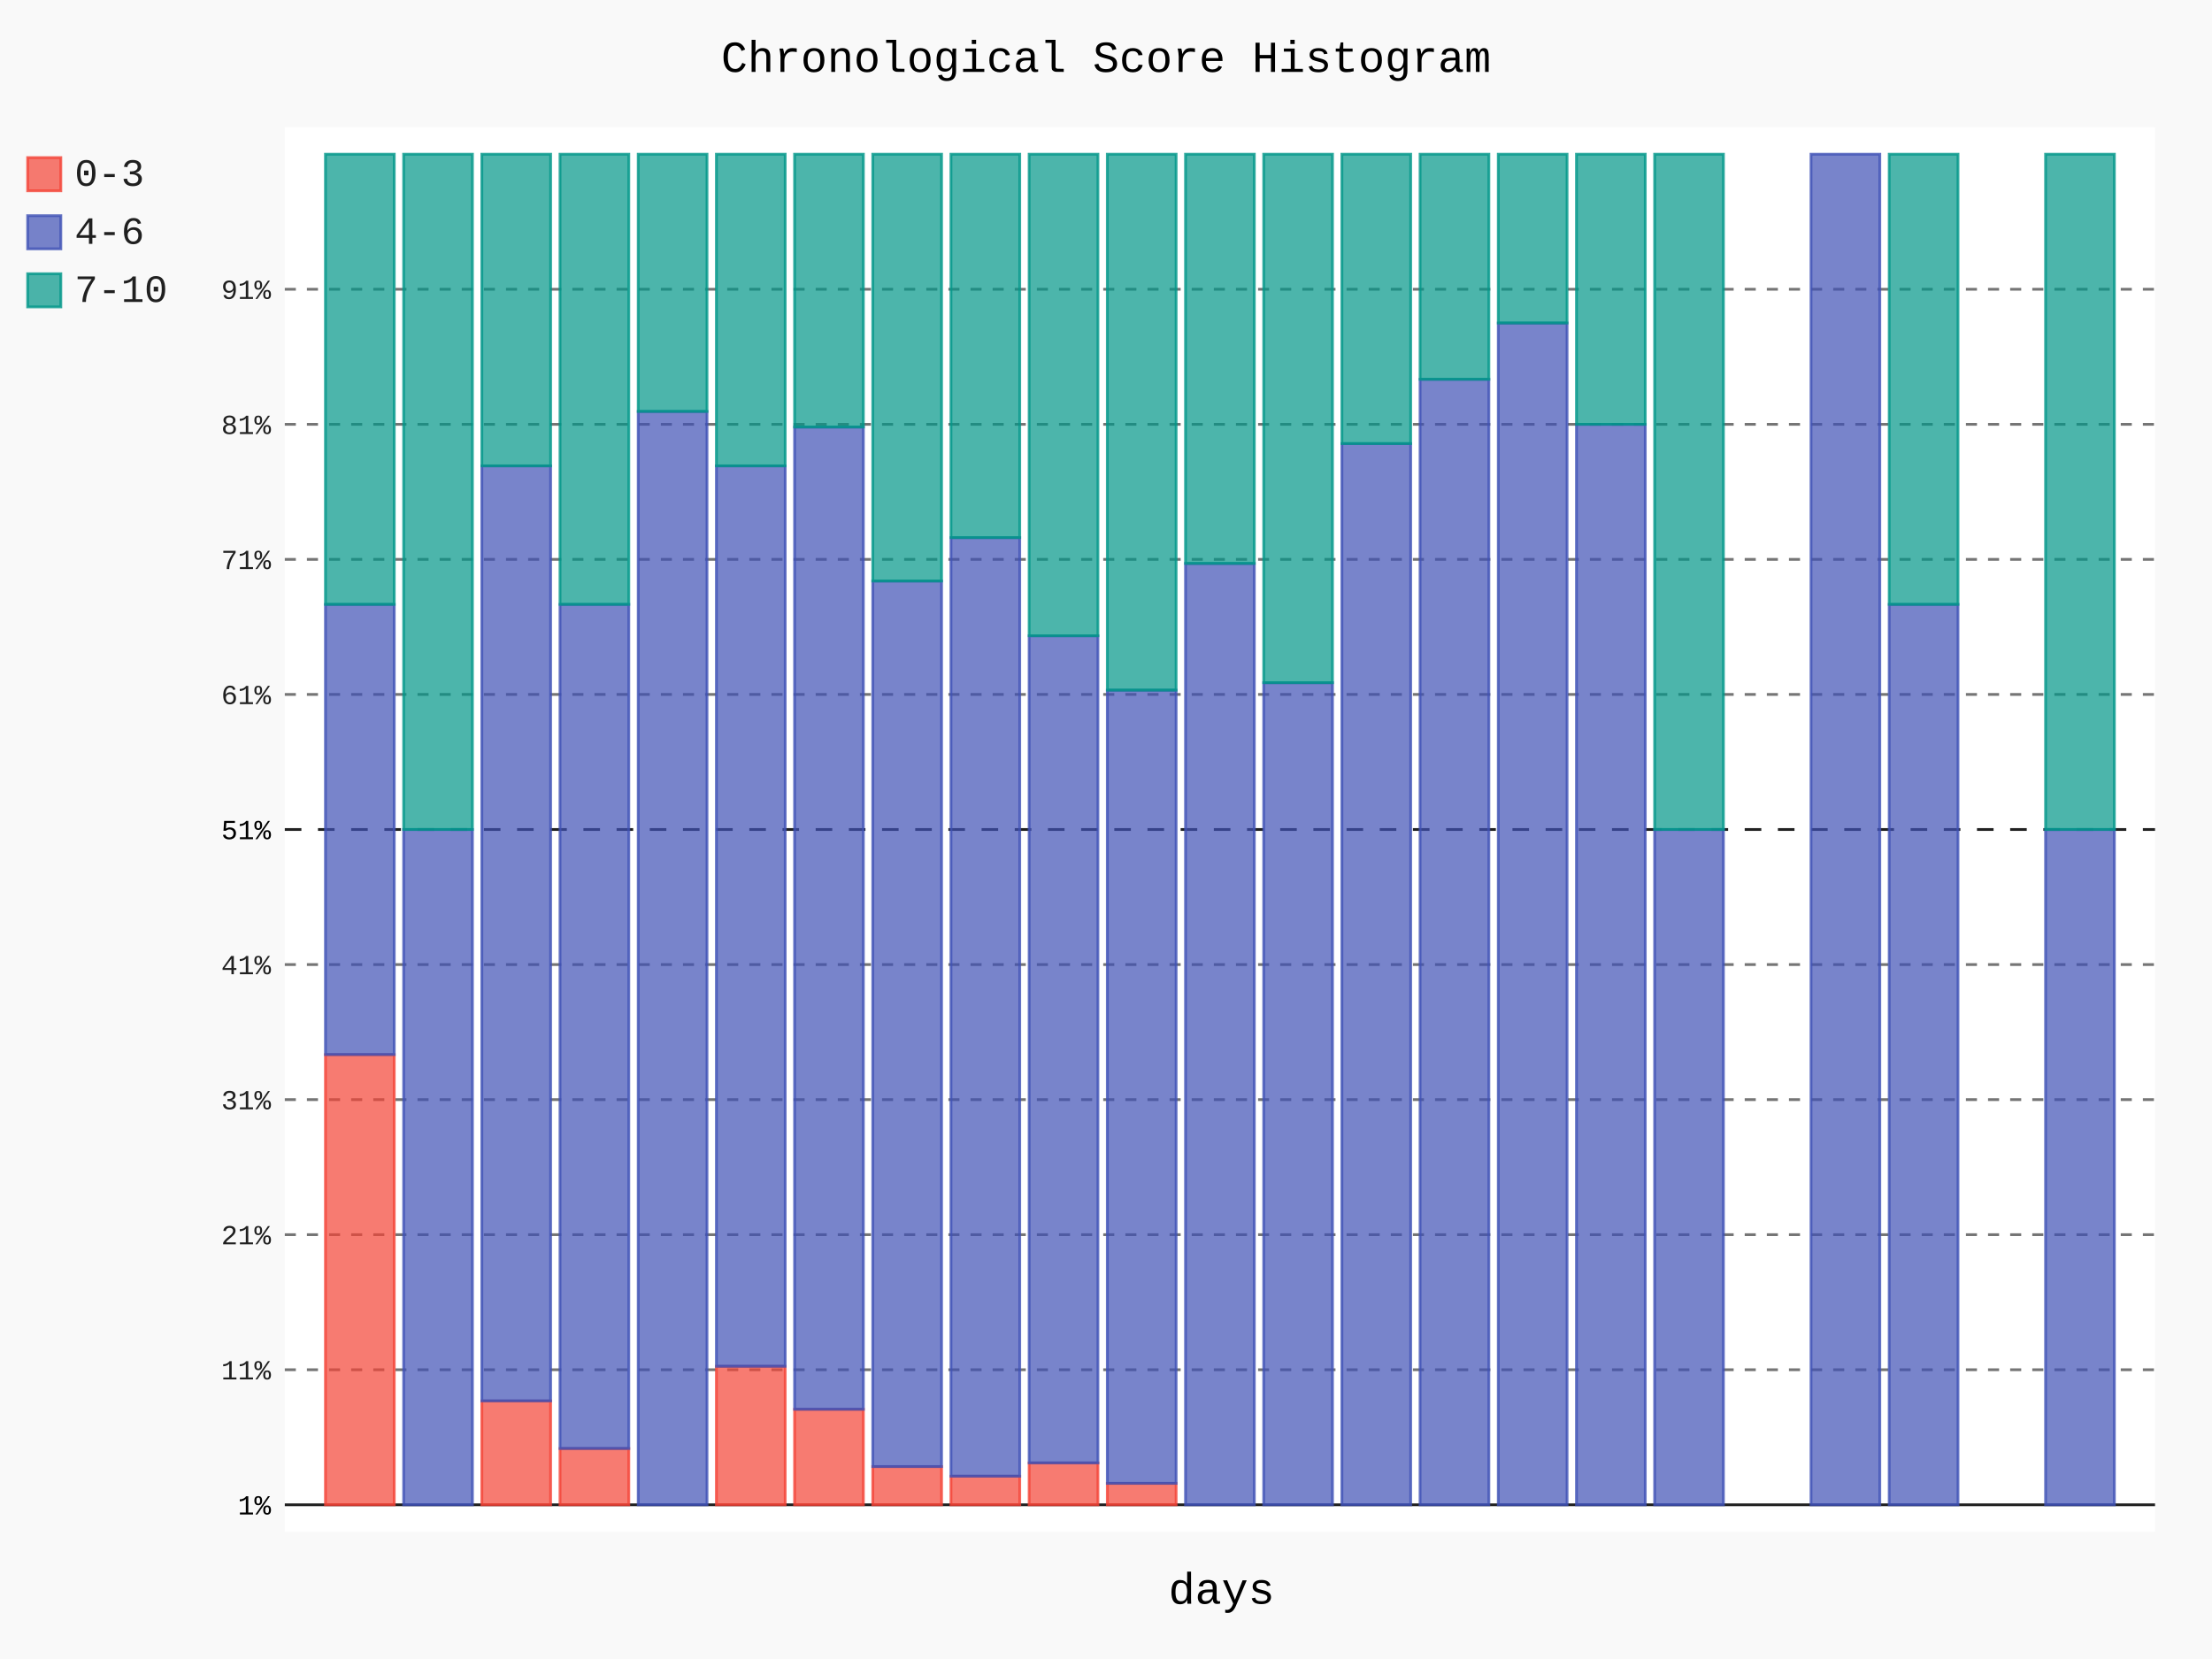
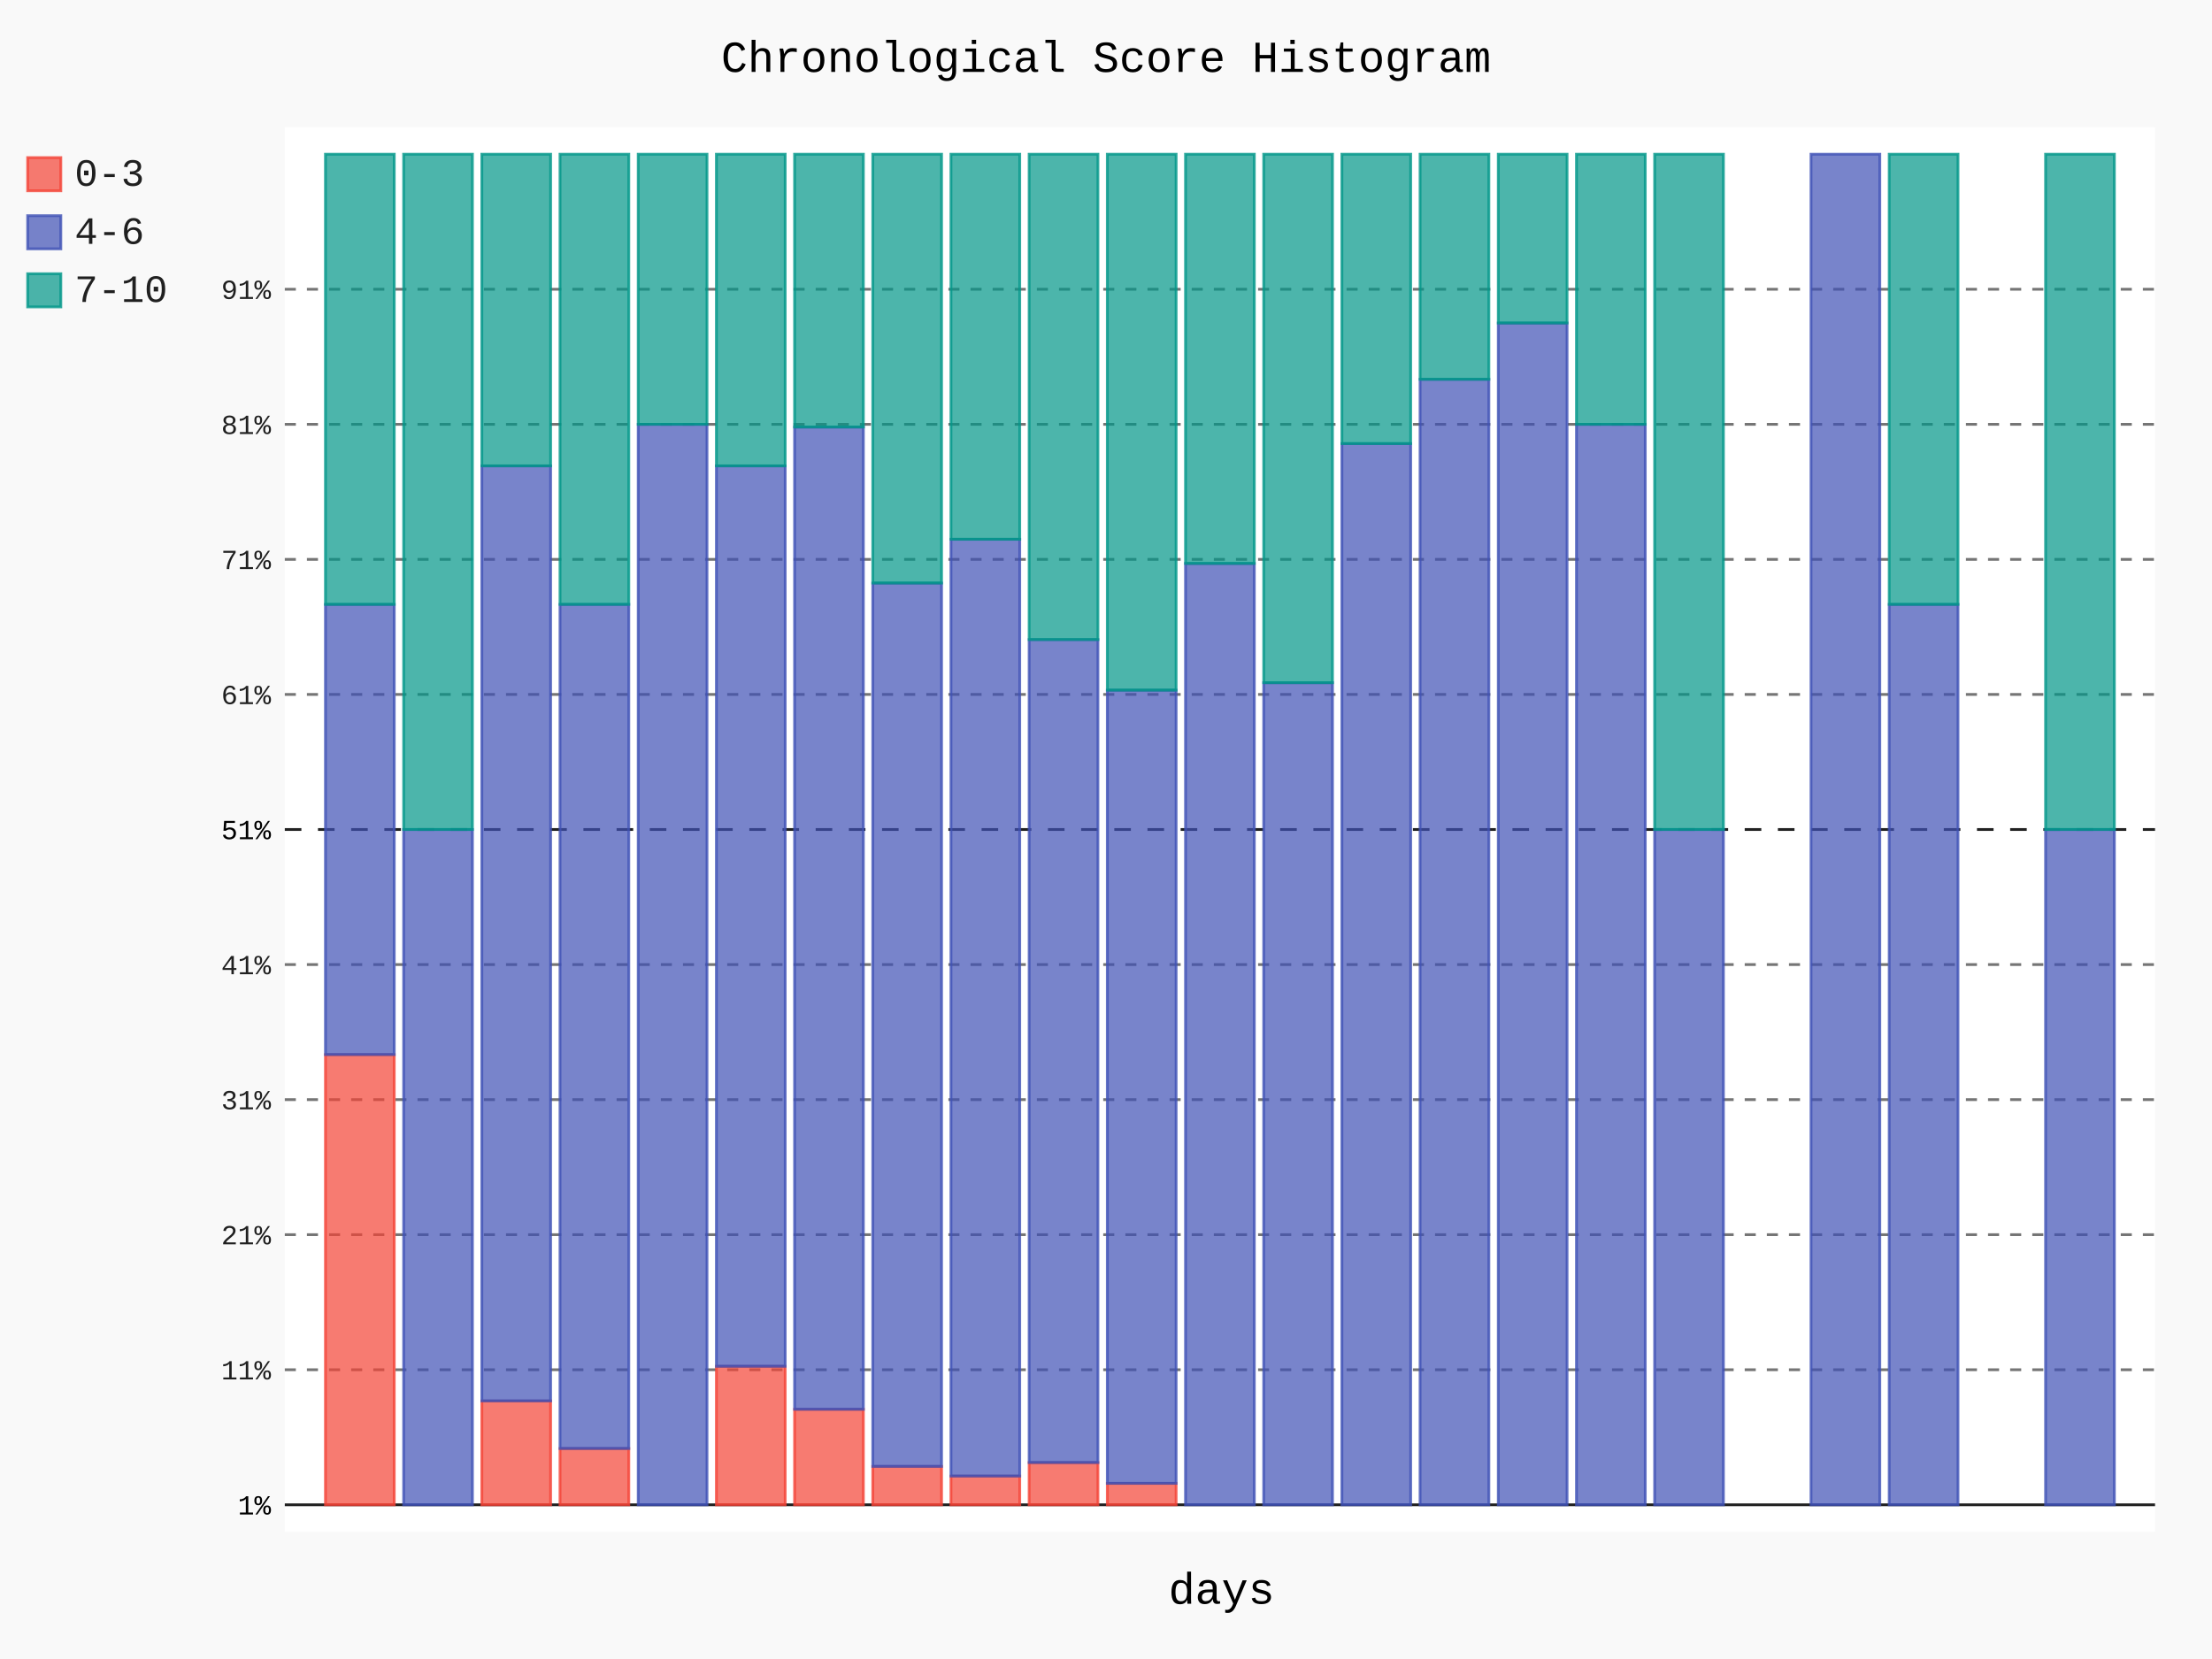
- <svg xmlns="http://www.w3.org/2000/svg" id="chart-641961f4-f3ce-466d-b6f0-f65063ab3535" class="pygal-chart" viewBox="0 0 800 600">
+ <svg xmlns="http://www.w3.org/2000/svg" id="chart-f64eb116-217b-402f-90bc-2a1f48eda22a" class="pygal-chart" viewBox="0 0 800 600">
  <defs>
-     <style type="text/css">#chart-641961f4-f3ce-466d-b6f0-f65063ab3535{-webkit-user-select:none;-webkit-font-smoothing:antialiased;font-family:Consolas,"Liberation Mono",Menlo,Courier,monospace}#chart-641961f4-f3ce-466d-b6f0-f65063ab3535 .title{font-family:Consolas,"Liberation Mono",Menlo,Courier,monospace;font-size:16px}#chart-641961f4-f3ce-466d-b6f0-f65063ab3535 .legends .legend text{font-family:Consolas,"Liberation Mono",Menlo,Courier,monospace;font-size:14px}#chart-641961f4-f3ce-466d-b6f0-f65063ab3535 .axis text{font-family:Consolas,"Liberation Mono",Menlo,Courier,monospace;font-size:10px}#chart-641961f4-f3ce-466d-b6f0-f65063ab3535 .axis text.major{font-family:Consolas,"Liberation Mono",Menlo,Courier,monospace;font-size:10px}#chart-641961f4-f3ce-466d-b6f0-f65063ab3535 .text-overlay text.value{font-family:Consolas,"Liberation Mono",Menlo,Courier,monospace;font-size:16px}#chart-641961f4-f3ce-466d-b6f0-f65063ab3535 .text-overlay text.label{font-family:Consolas,"Liberation Mono",Menlo,Courier,monospace;font-size:10px}#chart-641961f4-f3ce-466d-b6f0-f65063ab3535 .tooltip{font-family:Consolas,"Liberation Mono",Menlo,Courier,monospace;font-size:14px}#chart-641961f4-f3ce-466d-b6f0-f65063ab3535 text.no_data{font-family:Consolas,"Liberation Mono",Menlo,Courier,monospace;font-size:64px}
- #chart-641961f4-f3ce-466d-b6f0-f65063ab3535{background-color:rgba(249,249,249,1)}#chart-641961f4-f3ce-466d-b6f0-f65063ab3535 path,#chart-641961f4-f3ce-466d-b6f0-f65063ab3535 line,#chart-641961f4-f3ce-466d-b6f0-f65063ab3535 rect,#chart-641961f4-f3ce-466d-b6f0-f65063ab3535 circle{-webkit-transition:150ms;-moz-transition:150ms;transition:150ms}#chart-641961f4-f3ce-466d-b6f0-f65063ab3535 .graph &gt; .background{fill:rgba(249,249,249,1)}#chart-641961f4-f3ce-466d-b6f0-f65063ab3535 .plot &gt; .background{fill:rgba(255,255,255,1)}#chart-641961f4-f3ce-466d-b6f0-f65063ab3535 .graph{fill:rgba(0,0,0,.87)}#chart-641961f4-f3ce-466d-b6f0-f65063ab3535 text.no_data{fill:rgba(0,0,0,1)}#chart-641961f4-f3ce-466d-b6f0-f65063ab3535 .title{fill:rgba(0,0,0,1)}#chart-641961f4-f3ce-466d-b6f0-f65063ab3535 .legends .legend text{fill:rgba(0,0,0,.87)}#chart-641961f4-f3ce-466d-b6f0-f65063ab3535 .legends .legend:hover text{fill:rgba(0,0,0,1)}#chart-641961f4-f3ce-466d-b6f0-f65063ab3535 .axis .line{stroke:rgba(0,0,0,1)}#chart-641961f4-f3ce-466d-b6f0-f65063ab3535 .axis .guide.line{stroke:rgba(0,0,0,.54)}#chart-641961f4-f3ce-466d-b6f0-f65063ab3535 .axis .major.line{stroke:rgba(0,0,0,.87)}#chart-641961f4-f3ce-466d-b6f0-f65063ab3535 .axis text.major{fill:rgba(0,0,0,1)}#chart-641961f4-f3ce-466d-b6f0-f65063ab3535 .axis.y .guides:hover .guide.line,#chart-641961f4-f3ce-466d-b6f0-f65063ab3535 .line-graph .axis.x .guides:hover .guide.line,#chart-641961f4-f3ce-466d-b6f0-f65063ab3535 .stackedline-graph .axis.x .guides:hover .guide.line,#chart-641961f4-f3ce-466d-b6f0-f65063ab3535 .xy-graph .axis.x .guides:hover .guide.line{stroke:rgba(0,0,0,1)}#chart-641961f4-f3ce-466d-b6f0-f65063ab3535 .axis .guides:hover text{fill:rgba(0,0,0,1)}#chart-641961f4-f3ce-466d-b6f0-f65063ab3535 .reactive{fill-opacity:.7;stroke-opacity:.8}#chart-641961f4-f3ce-466d-b6f0-f65063ab3535 .ci{stroke:rgba(0,0,0,.87)}#chart-641961f4-f3ce-466d-b6f0-f65063ab3535 .reactive.active,#chart-641961f4-f3ce-466d-b6f0-f65063ab3535 .active .reactive{fill-opacity:.8;stroke-opacity:.9;stroke-width:4}#chart-641961f4-f3ce-466d-b6f0-f65063ab3535 .ci .reactive.active{stroke-width:1.5}#chart-641961f4-f3ce-466d-b6f0-f65063ab3535 .series text{fill:rgba(0,0,0,1)}#chart-641961f4-f3ce-466d-b6f0-f65063ab3535 .tooltip rect{fill:rgba(255,255,255,1);stroke:rgba(0,0,0,1);-webkit-transition:opacity 150ms;-moz-transition:opacity 150ms;transition:opacity 150ms}#chart-641961f4-f3ce-466d-b6f0-f65063ab3535 .tooltip .label{fill:rgba(0,0,0,.87)}#chart-641961f4-f3ce-466d-b6f0-f65063ab3535 .tooltip .label{fill:rgba(0,0,0,.87)}#chart-641961f4-f3ce-466d-b6f0-f65063ab3535 .tooltip .legend{font-size:.8em;fill:rgba(0,0,0,.54)}#chart-641961f4-f3ce-466d-b6f0-f65063ab3535 .tooltip .x_label{font-size:.6em;fill:rgba(0,0,0,1)}#chart-641961f4-f3ce-466d-b6f0-f65063ab3535 .tooltip .xlink{font-size:.5em;text-decoration:underline}#chart-641961f4-f3ce-466d-b6f0-f65063ab3535 .tooltip .value{font-size:1.5em}#chart-641961f4-f3ce-466d-b6f0-f65063ab3535 .bound{font-size:.5em}#chart-641961f4-f3ce-466d-b6f0-f65063ab3535 .max-value{font-size:.75em;fill:rgba(0,0,0,.54)}#chart-641961f4-f3ce-466d-b6f0-f65063ab3535 .map-element{fill:rgba(255,255,255,1);stroke:rgba(0,0,0,.54) !important}#chart-641961f4-f3ce-466d-b6f0-f65063ab3535 .map-element .reactive{fill-opacity:inherit;stroke-opacity:inherit}#chart-641961f4-f3ce-466d-b6f0-f65063ab3535 .color-0,#chart-641961f4-f3ce-466d-b6f0-f65063ab3535 .color-0 a:visited{stroke:#F44336;fill:#F44336}#chart-641961f4-f3ce-466d-b6f0-f65063ab3535 .color-1,#chart-641961f4-f3ce-466d-b6f0-f65063ab3535 .color-1 a:visited{stroke:#3F51B5;fill:#3F51B5}#chart-641961f4-f3ce-466d-b6f0-f65063ab3535 .color-2,#chart-641961f4-f3ce-466d-b6f0-f65063ab3535 .color-2 a:visited{stroke:#009688;fill:#009688}#chart-641961f4-f3ce-466d-b6f0-f65063ab3535 .text-overlay .color-0 text{fill:black}#chart-641961f4-f3ce-466d-b6f0-f65063ab3535 .text-overlay .color-1 text{fill:black}#chart-641961f4-f3ce-466d-b6f0-f65063ab3535 .text-overlay .color-2 text{fill:black}
- #chart-641961f4-f3ce-466d-b6f0-f65063ab3535 text.no_data{text-anchor:middle}#chart-641961f4-f3ce-466d-b6f0-f65063ab3535 .guide.line{fill:none}#chart-641961f4-f3ce-466d-b6f0-f65063ab3535 .centered{text-anchor:middle}#chart-641961f4-f3ce-466d-b6f0-f65063ab3535 .title{text-anchor:middle}#chart-641961f4-f3ce-466d-b6f0-f65063ab3535 .legends .legend text{fill-opacity:1}#chart-641961f4-f3ce-466d-b6f0-f65063ab3535 .axis.x text{text-anchor:middle}#chart-641961f4-f3ce-466d-b6f0-f65063ab3535 .axis.x:not(.web) text[transform]{text-anchor:start}#chart-641961f4-f3ce-466d-b6f0-f65063ab3535 .axis.x:not(.web) text[transform].backwards{text-anchor:end}#chart-641961f4-f3ce-466d-b6f0-f65063ab3535 .axis.y text{text-anchor:end}#chart-641961f4-f3ce-466d-b6f0-f65063ab3535 .axis.y text[transform].backwards{text-anchor:start}#chart-641961f4-f3ce-466d-b6f0-f65063ab3535 .axis.y2 text{text-anchor:start}#chart-641961f4-f3ce-466d-b6f0-f65063ab3535 .axis.y2 text[transform].backwards{text-anchor:end}#chart-641961f4-f3ce-466d-b6f0-f65063ab3535 .axis .guide.line{stroke-dasharray:4,4}#chart-641961f4-f3ce-466d-b6f0-f65063ab3535 .axis .major.guide.line{stroke-dasharray:6,6}#chart-641961f4-f3ce-466d-b6f0-f65063ab3535 .horizontal .axis.y .guide.line,#chart-641961f4-f3ce-466d-b6f0-f65063ab3535 .horizontal .axis.y2 .guide.line,#chart-641961f4-f3ce-466d-b6f0-f65063ab3535 .vertical .axis.x .guide.line{opacity:0}#chart-641961f4-f3ce-466d-b6f0-f65063ab3535 .horizontal .axis.always_show .guide.line,#chart-641961f4-f3ce-466d-b6f0-f65063ab3535 .vertical .axis.always_show .guide.line{opacity:1 !important}#chart-641961f4-f3ce-466d-b6f0-f65063ab3535 .axis.y .guides:hover .guide.line,#chart-641961f4-f3ce-466d-b6f0-f65063ab3535 .axis.y2 .guides:hover .guide.line,#chart-641961f4-f3ce-466d-b6f0-f65063ab3535 .axis.x .guides:hover .guide.line{opacity:1}#chart-641961f4-f3ce-466d-b6f0-f65063ab3535 .axis .guides:hover text{opacity:1}#chart-641961f4-f3ce-466d-b6f0-f65063ab3535 .nofill{fill:none}#chart-641961f4-f3ce-466d-b6f0-f65063ab3535 .subtle-fill{fill-opacity:.2}#chart-641961f4-f3ce-466d-b6f0-f65063ab3535 .dot{stroke-width:1px;fill-opacity:1}#chart-641961f4-f3ce-466d-b6f0-f65063ab3535 .dot.active{stroke-width:5px}#chart-641961f4-f3ce-466d-b6f0-f65063ab3535 .dot.negative{fill:transparent}#chart-641961f4-f3ce-466d-b6f0-f65063ab3535 text,#chart-641961f4-f3ce-466d-b6f0-f65063ab3535 tspan{stroke:none !important}#chart-641961f4-f3ce-466d-b6f0-f65063ab3535 .series text.active{opacity:1}#chart-641961f4-f3ce-466d-b6f0-f65063ab3535 .tooltip rect{fill-opacity:.95;stroke-width:.5}#chart-641961f4-f3ce-466d-b6f0-f65063ab3535 .tooltip text{fill-opacity:1}#chart-641961f4-f3ce-466d-b6f0-f65063ab3535 .showable{visibility:hidden}#chart-641961f4-f3ce-466d-b6f0-f65063ab3535 .showable.shown{visibility:visible}#chart-641961f4-f3ce-466d-b6f0-f65063ab3535 .gauge-background{fill:rgba(229,229,229,1);stroke:none}#chart-641961f4-f3ce-466d-b6f0-f65063ab3535 .bg-lines{stroke:rgba(249,249,249,1);stroke-width:2px}</style>
+     <style type="text/css">#chart-f64eb116-217b-402f-90bc-2a1f48eda22a{-webkit-user-select:none;-webkit-font-smoothing:antialiased;font-family:Consolas,"Liberation Mono",Menlo,Courier,monospace}#chart-f64eb116-217b-402f-90bc-2a1f48eda22a .title{font-family:Consolas,"Liberation Mono",Menlo,Courier,monospace;font-size:16px}#chart-f64eb116-217b-402f-90bc-2a1f48eda22a .legends .legend text{font-family:Consolas,"Liberation Mono",Menlo,Courier,monospace;font-size:14px}#chart-f64eb116-217b-402f-90bc-2a1f48eda22a .axis text{font-family:Consolas,"Liberation Mono",Menlo,Courier,monospace;font-size:10px}#chart-f64eb116-217b-402f-90bc-2a1f48eda22a .axis text.major{font-family:Consolas,"Liberation Mono",Menlo,Courier,monospace;font-size:10px}#chart-f64eb116-217b-402f-90bc-2a1f48eda22a .text-overlay text.value{font-family:Consolas,"Liberation Mono",Menlo,Courier,monospace;font-size:16px}#chart-f64eb116-217b-402f-90bc-2a1f48eda22a .text-overlay text.label{font-family:Consolas,"Liberation Mono",Menlo,Courier,monospace;font-size:10px}#chart-f64eb116-217b-402f-90bc-2a1f48eda22a .tooltip{font-family:Consolas,"Liberation Mono",Menlo,Courier,monospace;font-size:14px}#chart-f64eb116-217b-402f-90bc-2a1f48eda22a text.no_data{font-family:Consolas,"Liberation Mono",Menlo,Courier,monospace;font-size:64px}
+ #chart-f64eb116-217b-402f-90bc-2a1f48eda22a{background-color:rgba(249,249,249,1)}#chart-f64eb116-217b-402f-90bc-2a1f48eda22a path,#chart-f64eb116-217b-402f-90bc-2a1f48eda22a line,#chart-f64eb116-217b-402f-90bc-2a1f48eda22a rect,#chart-f64eb116-217b-402f-90bc-2a1f48eda22a circle{-webkit-transition:150ms;-moz-transition:150ms;transition:150ms}#chart-f64eb116-217b-402f-90bc-2a1f48eda22a .graph &gt; .background{fill:rgba(249,249,249,1)}#chart-f64eb116-217b-402f-90bc-2a1f48eda22a .plot &gt; .background{fill:rgba(255,255,255,1)}#chart-f64eb116-217b-402f-90bc-2a1f48eda22a .graph{fill:rgba(0,0,0,.87)}#chart-f64eb116-217b-402f-90bc-2a1f48eda22a text.no_data{fill:rgba(0,0,0,1)}#chart-f64eb116-217b-402f-90bc-2a1f48eda22a .title{fill:rgba(0,0,0,1)}#chart-f64eb116-217b-402f-90bc-2a1f48eda22a .legends .legend text{fill:rgba(0,0,0,.87)}#chart-f64eb116-217b-402f-90bc-2a1f48eda22a .legends .legend:hover text{fill:rgba(0,0,0,1)}#chart-f64eb116-217b-402f-90bc-2a1f48eda22a .axis .line{stroke:rgba(0,0,0,1)}#chart-f64eb116-217b-402f-90bc-2a1f48eda22a .axis .guide.line{stroke:rgba(0,0,0,.54)}#chart-f64eb116-217b-402f-90bc-2a1f48eda22a .axis .major.line{stroke:rgba(0,0,0,.87)}#chart-f64eb116-217b-402f-90bc-2a1f48eda22a .axis text.major{fill:rgba(0,0,0,1)}#chart-f64eb116-217b-402f-90bc-2a1f48eda22a .axis.y .guides:hover .guide.line,#chart-f64eb116-217b-402f-90bc-2a1f48eda22a .line-graph .axis.x .guides:hover .guide.line,#chart-f64eb116-217b-402f-90bc-2a1f48eda22a .stackedline-graph .axis.x .guides:hover .guide.line,#chart-f64eb116-217b-402f-90bc-2a1f48eda22a .xy-graph .axis.x .guides:hover .guide.line{stroke:rgba(0,0,0,1)}#chart-f64eb116-217b-402f-90bc-2a1f48eda22a .axis .guides:hover text{fill:rgba(0,0,0,1)}#chart-f64eb116-217b-402f-90bc-2a1f48eda22a .reactive{fill-opacity:.7;stroke-opacity:.8}#chart-f64eb116-217b-402f-90bc-2a1f48eda22a .ci{stroke:rgba(0,0,0,.87)}#chart-f64eb116-217b-402f-90bc-2a1f48eda22a .reactive.active,#chart-f64eb116-217b-402f-90bc-2a1f48eda22a .active .reactive{fill-opacity:.8;stroke-opacity:.9;stroke-width:4}#chart-f64eb116-217b-402f-90bc-2a1f48eda22a .ci .reactive.active{stroke-width:1.5}#chart-f64eb116-217b-402f-90bc-2a1f48eda22a .series text{fill:rgba(0,0,0,1)}#chart-f64eb116-217b-402f-90bc-2a1f48eda22a .tooltip rect{fill:rgba(255,255,255,1);stroke:rgba(0,0,0,1);-webkit-transition:opacity 150ms;-moz-transition:opacity 150ms;transition:opacity 150ms}#chart-f64eb116-217b-402f-90bc-2a1f48eda22a .tooltip .label{fill:rgba(0,0,0,.87)}#chart-f64eb116-217b-402f-90bc-2a1f48eda22a .tooltip .label{fill:rgba(0,0,0,.87)}#chart-f64eb116-217b-402f-90bc-2a1f48eda22a .tooltip .legend{font-size:.8em;fill:rgba(0,0,0,.54)}#chart-f64eb116-217b-402f-90bc-2a1f48eda22a .tooltip .x_label{font-size:.6em;fill:rgba(0,0,0,1)}#chart-f64eb116-217b-402f-90bc-2a1f48eda22a .tooltip .xlink{font-size:.5em;text-decoration:underline}#chart-f64eb116-217b-402f-90bc-2a1f48eda22a .tooltip .value{font-size:1.5em}#chart-f64eb116-217b-402f-90bc-2a1f48eda22a .bound{font-size:.5em}#chart-f64eb116-217b-402f-90bc-2a1f48eda22a .max-value{font-size:.75em;fill:rgba(0,0,0,.54)}#chart-f64eb116-217b-402f-90bc-2a1f48eda22a .map-element{fill:rgba(255,255,255,1);stroke:rgba(0,0,0,.54) !important}#chart-f64eb116-217b-402f-90bc-2a1f48eda22a .map-element .reactive{fill-opacity:inherit;stroke-opacity:inherit}#chart-f64eb116-217b-402f-90bc-2a1f48eda22a .color-0,#chart-f64eb116-217b-402f-90bc-2a1f48eda22a .color-0 a:visited{stroke:#F44336;fill:#F44336}#chart-f64eb116-217b-402f-90bc-2a1f48eda22a .color-1,#chart-f64eb116-217b-402f-90bc-2a1f48eda22a .color-1 a:visited{stroke:#3F51B5;fill:#3F51B5}#chart-f64eb116-217b-402f-90bc-2a1f48eda22a .color-2,#chart-f64eb116-217b-402f-90bc-2a1f48eda22a .color-2 a:visited{stroke:#009688;fill:#009688}#chart-f64eb116-217b-402f-90bc-2a1f48eda22a .text-overlay .color-0 text{fill:black}#chart-f64eb116-217b-402f-90bc-2a1f48eda22a .text-overlay .color-1 text{fill:black}#chart-f64eb116-217b-402f-90bc-2a1f48eda22a .text-overlay .color-2 text{fill:black}
+ #chart-f64eb116-217b-402f-90bc-2a1f48eda22a text.no_data{text-anchor:middle}#chart-f64eb116-217b-402f-90bc-2a1f48eda22a .guide.line{fill:none}#chart-f64eb116-217b-402f-90bc-2a1f48eda22a .centered{text-anchor:middle}#chart-f64eb116-217b-402f-90bc-2a1f48eda22a .title{text-anchor:middle}#chart-f64eb116-217b-402f-90bc-2a1f48eda22a .legends .legend text{fill-opacity:1}#chart-f64eb116-217b-402f-90bc-2a1f48eda22a .axis.x text{text-anchor:middle}#chart-f64eb116-217b-402f-90bc-2a1f48eda22a .axis.x:not(.web) text[transform]{text-anchor:start}#chart-f64eb116-217b-402f-90bc-2a1f48eda22a .axis.x:not(.web) text[transform].backwards{text-anchor:end}#chart-f64eb116-217b-402f-90bc-2a1f48eda22a .axis.y text{text-anchor:end}#chart-f64eb116-217b-402f-90bc-2a1f48eda22a .axis.y text[transform].backwards{text-anchor:start}#chart-f64eb116-217b-402f-90bc-2a1f48eda22a .axis.y2 text{text-anchor:start}#chart-f64eb116-217b-402f-90bc-2a1f48eda22a .axis.y2 text[transform].backwards{text-anchor:end}#chart-f64eb116-217b-402f-90bc-2a1f48eda22a .axis .guide.line{stroke-dasharray:4,4}#chart-f64eb116-217b-402f-90bc-2a1f48eda22a .axis .major.guide.line{stroke-dasharray:6,6}#chart-f64eb116-217b-402f-90bc-2a1f48eda22a .horizontal .axis.y .guide.line,#chart-f64eb116-217b-402f-90bc-2a1f48eda22a .horizontal .axis.y2 .guide.line,#chart-f64eb116-217b-402f-90bc-2a1f48eda22a .vertical .axis.x .guide.line{opacity:0}#chart-f64eb116-217b-402f-90bc-2a1f48eda22a .horizontal .axis.always_show .guide.line,#chart-f64eb116-217b-402f-90bc-2a1f48eda22a .vertical .axis.always_show .guide.line{opacity:1 !important}#chart-f64eb116-217b-402f-90bc-2a1f48eda22a .axis.y .guides:hover .guide.line,#chart-f64eb116-217b-402f-90bc-2a1f48eda22a .axis.y2 .guides:hover .guide.line,#chart-f64eb116-217b-402f-90bc-2a1f48eda22a .axis.x .guides:hover .guide.line{opacity:1}#chart-f64eb116-217b-402f-90bc-2a1f48eda22a .axis .guides:hover text{opacity:1}#chart-f64eb116-217b-402f-90bc-2a1f48eda22a .nofill{fill:none}#chart-f64eb116-217b-402f-90bc-2a1f48eda22a .subtle-fill{fill-opacity:.2}#chart-f64eb116-217b-402f-90bc-2a1f48eda22a .dot{stroke-width:1px;fill-opacity:1}#chart-f64eb116-217b-402f-90bc-2a1f48eda22a .dot.active{stroke-width:5px}#chart-f64eb116-217b-402f-90bc-2a1f48eda22a .dot.negative{fill:transparent}#chart-f64eb116-217b-402f-90bc-2a1f48eda22a text,#chart-f64eb116-217b-402f-90bc-2a1f48eda22a tspan{stroke:none !important}#chart-f64eb116-217b-402f-90bc-2a1f48eda22a .series text.active{opacity:1}#chart-f64eb116-217b-402f-90bc-2a1f48eda22a .tooltip rect{fill-opacity:.95;stroke-width:.5}#chart-f64eb116-217b-402f-90bc-2a1f48eda22a .tooltip text{fill-opacity:1}#chart-f64eb116-217b-402f-90bc-2a1f48eda22a .showable{visibility:hidden}#chart-f64eb116-217b-402f-90bc-2a1f48eda22a .showable.shown{visibility:visible}#chart-f64eb116-217b-402f-90bc-2a1f48eda22a .gauge-background{fill:rgba(229,229,229,1);stroke:none}#chart-f64eb116-217b-402f-90bc-2a1f48eda22a .bg-lines{stroke:rgba(249,249,249,1);stroke-width:2px}</style>
  </defs>
  <g class="graph stackedbar-graph vertical">
    <rect class="background" height="600" width="800" x="0" y="0" />
    <g class="plot" transform="translate(103, 46)">
      <rect class="background" height="508" width="676.4" x="0" y="0" />
      <g class="axis y always_show">
        <g class="guides">
          <path class="major line" d="M0 498.231 h676.4" />
          <text class="major" x="-5" y="501.731">1%</text>
        </g>
        <g class="guides">
          <path class="guide line" d="M0 449.385 h676.4" />
          <text class="" x="-5" y="452.885">11%</text>
        </g>
        <g class="guides">
          <path class="guide line" d="M0 400.538 h676.4" />
          <text class="" x="-5" y="404.038">21%</text>
        </g>
        <g class="guides">
          <path class="guide line" d="M0 351.692 h676.4" />
          <text class="" x="-5" y="355.192">31%</text>
        </g>
        <g class="guides">
          <path class="guide line" d="M0 302.846 h676.4" />
          <text class="" x="-5" y="306.346">41%</text>
        </g>
        <g class="guides">
          <path class="major guide line" d="M0 254 h676.4" />
          <text class="major" x="-5" y="257.5">51%</text>
        </g>
        <g class="guides">
          <path class="guide line" d="M0 205.154 h676.4" />
          <text class="" x="-5" y="208.654">61%</text>
        </g>
        <g class="guides">
          <path class="guide line" d="M0 156.308 h676.4" />
          <text class="" x="-5" y="159.808">71%</text>
        </g>
        <g class="guides">
          <path class="guide line" d="M0 107.462 h676.4" />
          <text class="" x="-5" y="110.962">81%</text>
        </g>
        <g class="guides">
          <path class="guide line" d="M0 58.615 h676.4" />
          <text class="" x="-5" y="62.115">91%</text>
        </g>
      </g>
      <g class="series serie-0 color-0">
        <g class="bars">
          <g class="bar">
            <rect class="rect reactive tooltip-trigger" height="162.82" rx="0" ry="0" width="24.884" x="14.704" y="335.41" />
          </g>
          <g class="bar">
            <rect class="rect reactive tooltip-trigger" height="0.0" rx="0" ry="0" width="24.884" x="42.982" y="498.231" />
          </g>
          <g class="bar">
            <rect class="rect reactive tooltip-trigger" height="37.574" rx="0" ry="0" width="24.884" x="71.26" y="460.657" />
          </g>
          <g class="bar">
            <rect class="rect reactive tooltip-trigger" height="20.353" rx="0" ry="0" width="24.884" x="99.537" y="477.878" />
          </g>
          <g class="bar">
            <rect class="rect reactive tooltip-trigger" height="0.0" rx="0" ry="0" width="24.884" x="127.815" y="498.231" />
          </g>
          <g class="bar">
            <rect class="rect reactive tooltip-trigger" height="50.099" rx="0" ry="0" width="24.884" x="156.092" y="448.132" />
          </g>
          <g class="bar">
            <rect class="rect reactive tooltip-trigger" height="34.538" rx="0" ry="0" width="24.884" x="184.37" y="463.693" />
          </g>
          <g class="bar">
-             <rect class="rect reactive tooltip-trigger" height="13.824" rx="0" ry="0" width="24.884" x="212.647" y="484.406" />
-           </g>
-           <g class="bar">
-             <rect class="rect reactive tooltip-trigger" height="10.349" rx="0" ry="0" width="24.884" x="240.925" y="487.882" />
-           </g>
-           <g class="bar">
-             <rect class="rect reactive tooltip-trigger" height="15.146" rx="0" ry="0" width="24.884" x="269.203" y="483.085" />
+             <rect class="rect reactive tooltip-trigger" height="13.89" rx="0" ry="0" width="24.884" x="212.647" y="484.341" />
+           </g>
+           <g class="bar">
+             <rect class="rect reactive tooltip-trigger" height="10.393" rx="0" ry="0" width="24.884" x="240.925" y="487.838" />
+           </g>
+           <g class="bar">
+             <rect class="rect reactive tooltip-trigger" height="15.264" rx="0" ry="0" width="24.884" x="269.203" y="482.966" />
          </g>
          <g class="bar">
            <rect class="rect reactive tooltip-trigger" height="7.753" rx="0" ry="0" width="24.884" x="297.48" y="490.477" />
          </g>
          <g class="bar">
            <rect class="rect reactive tooltip-trigger" height="0.0" rx="0" ry="0" width="24.884" x="325.758" y="498.231" />
          </g>
          <g class="bar">
            <rect class="rect reactive tooltip-trigger" height="0.0" rx="0" ry="0" width="24.884" x="354.035" y="498.231" />
          </g>
          <g class="bar">
            <rect class="rect reactive tooltip-trigger" height="0.0" rx="0" ry="0" width="24.884" x="382.313" y="498.231" />
          </g>
          <g class="bar">
            <rect class="rect reactive tooltip-trigger" height="0.0" rx="0" ry="0" width="24.884" x="410.591" y="498.231" />
          </g>
          <g class="bar">
            <rect class="rect reactive tooltip-trigger" height="0.0" rx="0" ry="0" width="24.884" x="438.868" y="498.231" />
          </g>
          <g class="bar">
            <rect class="rect reactive tooltip-trigger" height="0.0" rx="0" ry="0" width="24.884" x="467.146" y="498.231" />
          </g>
          <g class="bar">
            <rect class="rect reactive tooltip-trigger" height="0.0" rx="0" ry="0" width="24.884" x="495.423" y="498.231" />
          </g>
          <g class="bar">
            <rect class="rect reactive tooltip-trigger" height="0.0" rx="0" ry="0" width="24.884" x="523.701" y="498.231" />
          </g>
          <g class="bar">
            <rect class="rect reactive tooltip-trigger" height="0.0" rx="0" ry="0" width="24.884" x="551.979" y="498.231" />
          </g>
          <g class="bar">
            <rect class="rect reactive tooltip-trigger" height="0.0" rx="0" ry="0" width="24.884" x="580.256" y="498.231" />
          </g>
          <g class="bar">
            <rect class="rect reactive tooltip-trigger" height="0.0" rx="0" ry="0" width="24.884" x="608.534" y="498.231" />
          </g>
          <g class="bar">
            <rect class="rect reactive tooltip-trigger" height="0.0" rx="0" ry="0" width="24.884" x="636.811" y="498.231" />
          </g>
        </g>
      </g>
      <g class="series serie-1 color-1">
        <g class="bars">
          <g class="bar">
            <rect class="rect reactive tooltip-trigger" height="162.82" rx="0" ry="0" width="24.884" x="14.704" y="172.59" />
          </g>
          <g class="bar">
            <rect class="rect reactive tooltip-trigger" height="244.231" rx="0" ry="0" width="24.884" x="42.982" y="254" />
          </g>
          <g class="bar">
            <rect class="rect reactive tooltip-trigger" height="338.166" rx="0" ry="0" width="24.884" x="71.26" y="122.491" />
          </g>
          <g class="bar">
            <rect class="rect reactive tooltip-trigger" height="305.288" rx="0" ry="0" width="24.884" x="99.537" y="172.59" />
          </g>
          <g class="bar">
-             <rect class="rect reactive tooltip-trigger" height="395.421" rx="0" ry="0" width="24.884" x="127.815" y="102.81" />
+             <rect class="rect reactive tooltip-trigger" height="390.769" rx="0" ry="0" width="24.884" x="127.815" y="107.462" />
          </g>
          <g class="bar">
            <rect class="rect reactive tooltip-trigger" height="325.641" rx="0" ry="0" width="24.884" x="156.092" y="122.491" />
          </g>
          <g class="bar">
            <rect class="rect reactive tooltip-trigger" height="355.245" rx="0" ry="0" width="24.884" x="184.37" y="108.448" />
          </g>
          <g class="bar">
-             <rect class="rect reactive tooltip-trigger" height="320.265" rx="0" ry="0" width="24.884" x="212.647" y="164.142" />
-           </g>
-           <g class="bar">
-             <rect class="rect reactive tooltip-trigger" height="339.439" rx="0" ry="0" width="24.884" x="240.925" y="148.443" />
-           </g>
-           <g class="bar">
-             <rect class="rect reactive tooltip-trigger" height="299.135" rx="0" ry="0" width="24.884" x="269.203" y="183.949" />
+             <rect class="rect reactive tooltip-trigger" height="319.468" rx="0" ry="0" width="24.884" x="212.647" y="164.873" />
+           </g>
+           <g class="bar">
+             <rect class="rect reactive tooltip-trigger" height="338.805" rx="0" ry="0" width="24.884" x="240.925" y="149.033" />
+           </g>
+           <g class="bar">
+             <rect class="rect reactive tooltip-trigger" height="297.656" rx="0" ry="0" width="24.884" x="269.203" y="185.31" />
          </g>
          <g class="bar">
            <rect class="rect reactive tooltip-trigger" height="286.874" rx="0" ry="0" width="24.884" x="297.48" y="203.603" />
          </g>
          <g class="bar">
            <rect class="rect reactive tooltip-trigger" height="340.443" rx="0" ry="0" width="24.884" x="325.758" y="157.788" />
          </g>
          <g class="bar">
            <rect class="rect reactive tooltip-trigger" height="297.324" rx="0" ry="0" width="24.884" x="354.035" y="200.906" />
          </g>
          <g class="bar">
            <rect class="rect reactive tooltip-trigger" height="383.791" rx="0" ry="0" width="24.884" x="382.313" y="114.44" />
          </g>
          <g class="bar">
            <rect class="rect reactive tooltip-trigger" height="407.051" rx="0" ry="0" width="24.884" x="410.591" y="91.18" />
          </g>
          <g class="bar">
            <rect class="rect reactive tooltip-trigger" height="427.404" rx="0" ry="0" width="24.884" x="438.868" y="70.827" />
          </g>
          <g class="bar">
            <rect class="rect reactive tooltip-trigger" height="390.769" rx="0" ry="0" width="24.884" x="467.146" y="107.462" />
          </g>
          <g class="bar">
            <rect class="rect reactive tooltip-trigger" height="244.231" rx="0" ry="0" width="24.884" x="495.423" y="254" />
          </g>
          <g class="bar">
            <rect class="rect reactive tooltip-trigger" height="0.0" rx="0" ry="0" width="24.884" x="523.701" y="498.231" />
          </g>
          <g class="bar">
            <rect class="rect reactive tooltip-trigger" height="488.461" rx="0" ry="0" width="24.884" x="551.979" y="9.769" />
          </g>
          <g class="bar">
            <rect class="rect reactive tooltip-trigger" height="325.641" rx="0" ry="0" width="24.884" x="580.256" y="172.59" />
          </g>
          <g class="bar">
            <rect class="rect reactive tooltip-trigger" height="0.0" rx="0" ry="0" width="24.884" x="608.534" y="498.231" />
          </g>
          <g class="bar">
            <rect class="rect reactive tooltip-trigger" height="244.231" rx="0" ry="0" width="24.884" x="636.811" y="254" />
          </g>
        </g>
      </g>
      <g class="series serie-2 color-2">
        <g class="bars">
          <g class="bar">
            <rect class="rect reactive tooltip-trigger" height="162.82" rx="0" ry="0" width="24.884" x="14.704" y="9.769" />
          </g>
          <g class="bar">
            <rect class="rect reactive tooltip-trigger" height="244.231" rx="0" ry="0" width="24.884" x="42.982" y="9.769" />
          </g>
          <g class="bar">
            <rect class="rect reactive tooltip-trigger" height="112.722" rx="0" ry="0" width="24.884" x="71.26" y="9.769" />
          </g>
          <g class="bar">
            <rect class="rect reactive tooltip-trigger" height="162.821" rx="0" ry="0" width="24.884" x="99.537" y="9.769" />
          </g>
          <g class="bar">
-             <rect class="rect reactive tooltip-trigger" height="93.04" rx="0" ry="0" width="24.884" x="127.815" y="9.769" />
+             <rect class="rect reactive tooltip-trigger" height="97.692" rx="0" ry="0" width="24.884" x="127.815" y="9.769" />
          </g>
          <g class="bar">
            <rect class="rect reactive tooltip-trigger" height="112.722" rx="0" ry="0" width="24.884" x="156.092" y="9.769" />
          </g>
          <g class="bar">
            <rect class="rect reactive tooltip-trigger" height="98.679" rx="0" ry="0" width="24.884" x="184.37" y="9.769" />
          </g>
          <g class="bar">
-             <rect class="rect reactive tooltip-trigger" height="154.372" rx="0" ry="0" width="24.884" x="212.647" y="9.769" />
-           </g>
-           <g class="bar">
-             <rect class="rect reactive tooltip-trigger" height="138.673" rx="0" ry="0" width="24.884" x="240.925" y="9.769" />
-           </g>
-           <g class="bar">
-             <rect class="rect reactive tooltip-trigger" height="174.18" rx="0" ry="0" width="24.884" x="269.203" y="9.769" />
+             <rect class="rect reactive tooltip-trigger" height="155.104" rx="0" ry="0" width="24.884" x="212.647" y="9.769" />
+           </g>
+           <g class="bar">
+             <rect class="rect reactive tooltip-trigger" height="139.264" rx="0" ry="0" width="24.884" x="240.925" y="9.769" />
+           </g>
+           <g class="bar">
+             <rect class="rect reactive tooltip-trigger" height="175.541" rx="0" ry="0" width="24.884" x="269.203" y="9.769" />
          </g>
          <g class="bar">
            <rect class="rect reactive tooltip-trigger" height="193.834" rx="0" ry="0" width="24.884" x="297.48" y="9.769" />
          </g>
          <g class="bar">
            <rect class="rect reactive tooltip-trigger" height="148.019" rx="0" ry="0" width="24.884" x="325.758" y="9.769" />
          </g>
          <g class="bar">
            <rect class="rect reactive tooltip-trigger" height="191.137" rx="0" ry="0" width="24.884" x="354.035" y="9.769" />
          </g>
          <g class="bar">
            <rect class="rect reactive tooltip-trigger" height="104.67" rx="0" ry="0" width="24.884" x="382.313" y="9.769" />
          </g>
          <g class="bar">
            <rect class="rect reactive tooltip-trigger" height="81.41" rx="0" ry="0" width="24.884" x="410.591" y="9.769" />
          </g>
          <g class="bar">
            <rect class="rect reactive tooltip-trigger" height="61.058" rx="0" ry="0" width="24.884" x="438.868" y="9.769" />
          </g>
          <g class="bar">
            <rect class="rect reactive tooltip-trigger" height="97.692" rx="0" ry="0" width="24.884" x="467.146" y="9.769" />
          </g>
          <g class="bar">
            <rect class="rect reactive tooltip-trigger" height="244.231" rx="0" ry="0" width="24.884" x="495.423" y="9.769" />
          </g>
          <g class="bar">
            <rect class="rect reactive tooltip-trigger" height="0.0" rx="0" ry="0" width="24.884" x="523.701" y="498.231" />
          </g>
          <g class="bar">
            <rect class="rect reactive tooltip-trigger" height="0.0" rx="0" ry="0" width="24.884" x="551.979" y="9.769" />
          </g>
          <g class="bar">
            <rect class="rect reactive tooltip-trigger" height="162.82" rx="0" ry="0" width="24.884" x="580.256" y="9.769" />
          </g>
          <g class="bar">
            <rect class="rect reactive tooltip-trigger" height="0.0" rx="0" ry="0" width="24.884" x="608.534" y="498.231" />
          </g>
          <g class="bar">
            <rect class="rect reactive tooltip-trigger" height="244.231" rx="0" ry="0" width="24.884" x="636.811" y="9.769" />
          </g>
        </g>
      </g>
    </g>
    <g class="titles">
      <text class="title plot_title" x="400.0" y="26">Chronological Score Histogram</text>
      <text class="title" x="441.8" y="580">days</text>
    </g>
    <g class="plot overlay" transform="translate(103, 46)">
      <g class="series serie-0 color-0" />
      <g class="series serie-1 color-1" />
      <g class="series serie-2 color-2" />
    </g>
    <g class="plot text-overlay" transform="translate(103, 46)">
      <g class="series serie-0 color-0" />
      <g class="series serie-1 color-1" />
      <g class="series serie-2 color-2" />
    </g>
    <g class="plot tooltip-overlay" transform="translate(103, 46)">
      <g class="tooltip" style="opacity: 0" transform="translate(0 0)">
        <rect class="tooltip-box" height="0" rx="0" ry="0" width="0" />
        <g class="text" />
      </g>
    </g>
    <g class="legends" transform="translate(10, 56)">
      <g class="legend reactive activate-serie" id="activate-serie-0">
        <rect class="color-0 reactive" height="12" width="12" x="0.0" y="1.0" />
        <text x="17.0" y="11.2">0-3</text>
      </g>
      <g class="legend reactive activate-serie" id="activate-serie-1">
        <rect class="color-1 reactive" height="12" width="12" x="0.0" y="22.0" />
        <text x="17.0" y="32.2">4-6</text>
      </g>
      <g class="legend reactive activate-serie" id="activate-serie-2">
        <rect class="color-2 reactive" height="12" width="12" x="0.0" y="43.0" />
        <text x="17.0" y="53.2">7-10</text>
      </g>
    </g>
    <g class="legends" transform="translate(790, 56)" />
  </g>
</svg>
